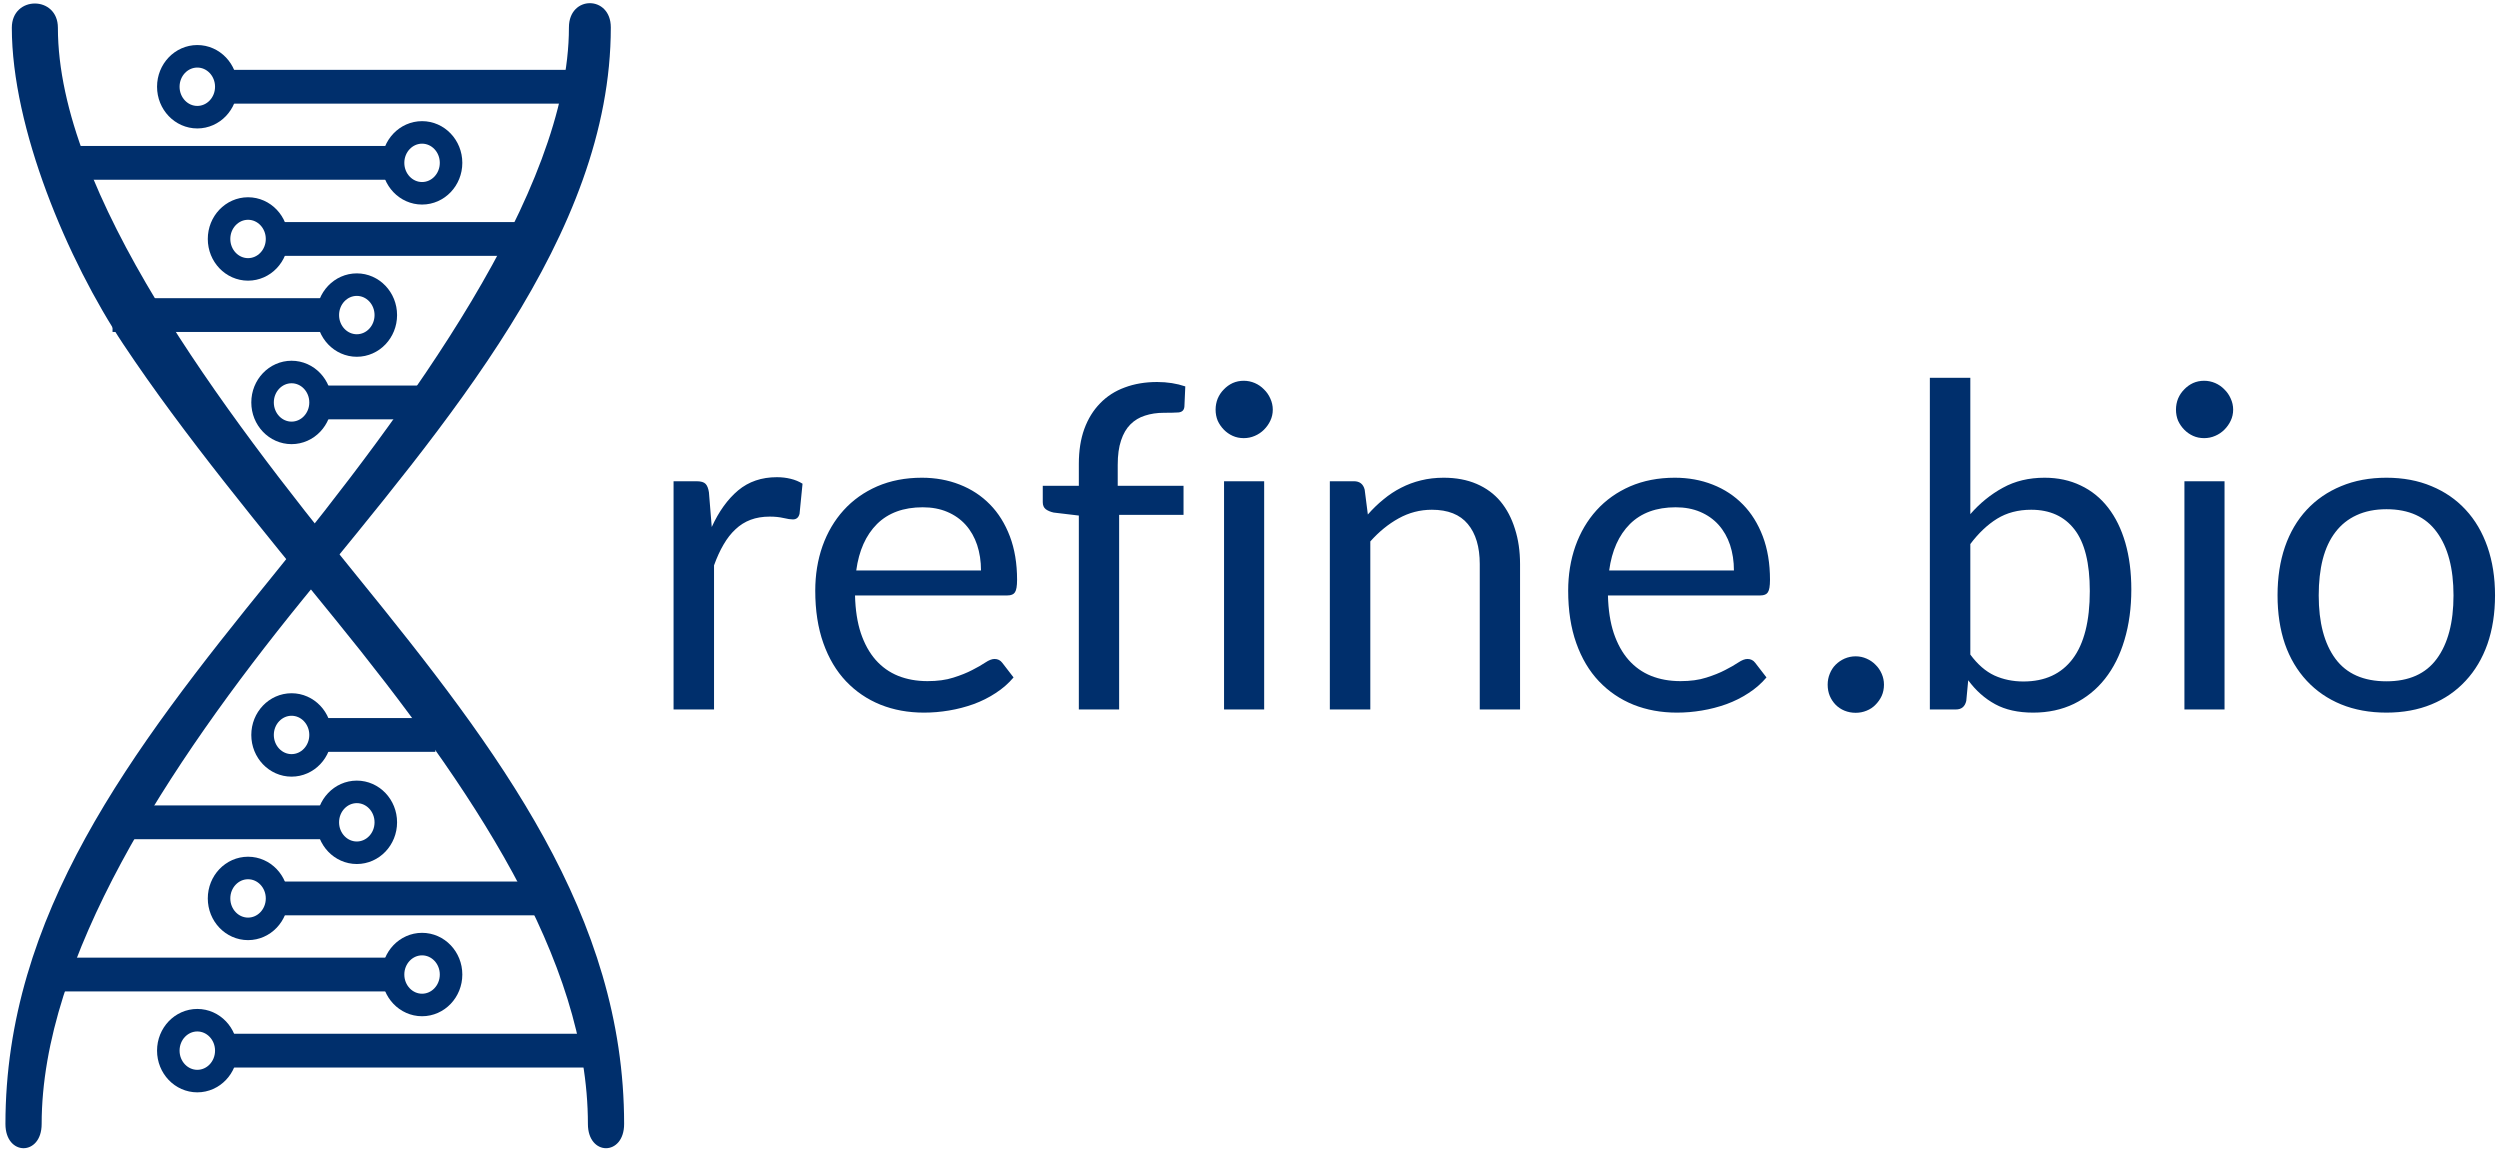
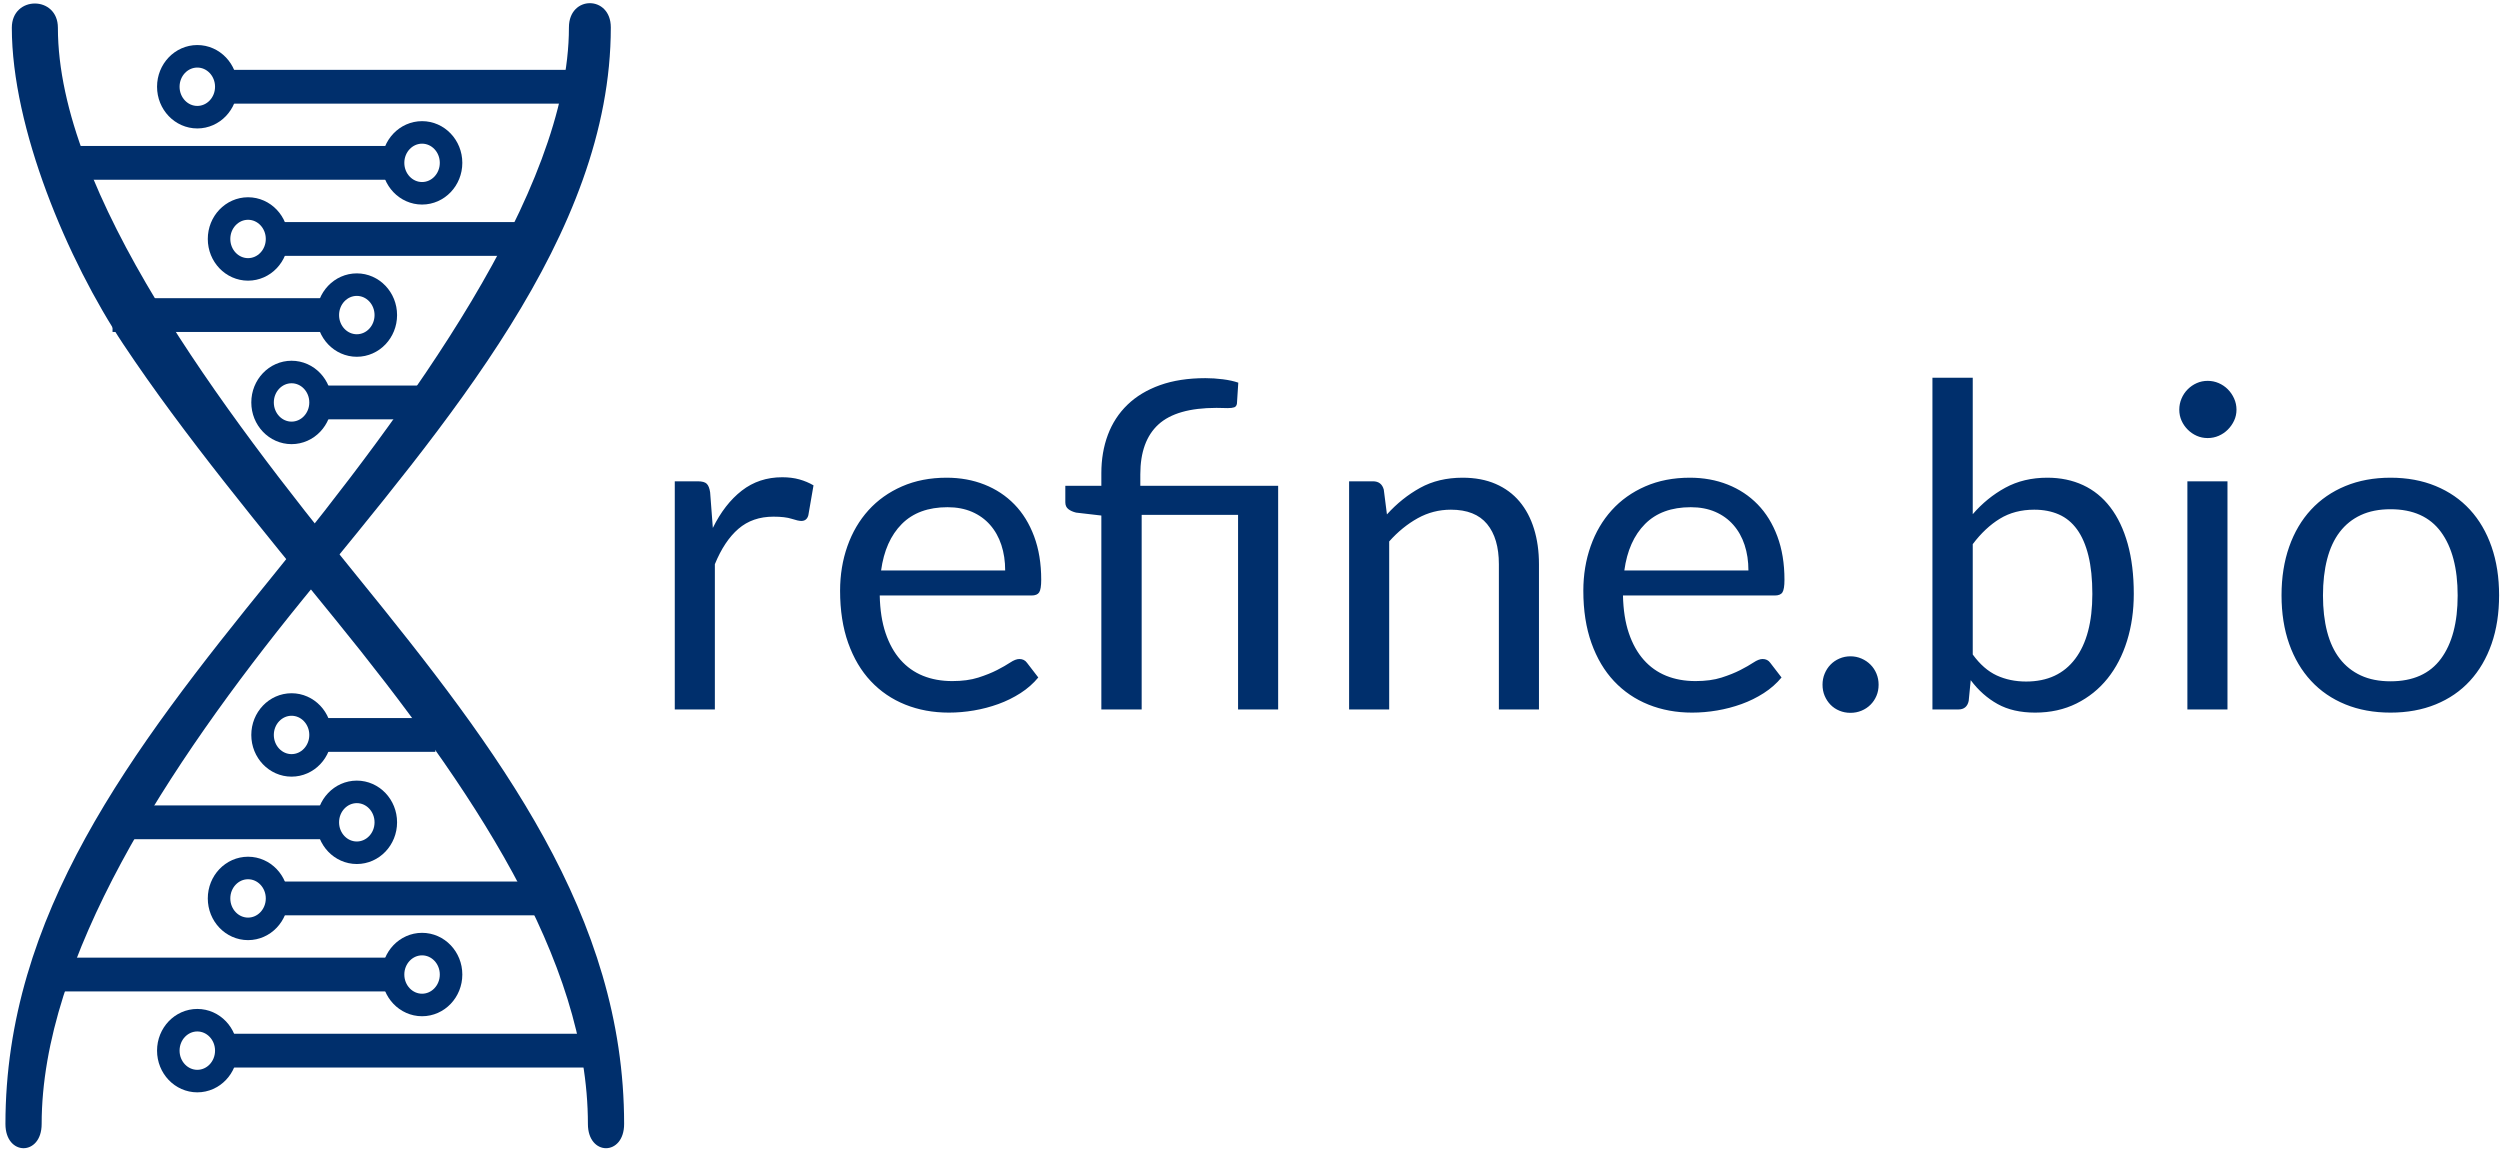
<svg xmlns="http://www.w3.org/2000/svg" width="222px" height="102px" viewBox="0 0 222 102" version="1.1">
  <defs />
  <g id="Landing-Page" stroke="none" stroke-width="1" fill="none" fill-rule="evenodd">
    <g id="FactoryLanding" transform="translate(-1013, -99)">
      <g id="Logo" transform="translate(1013, 99)">
        <g id="DNA">
          <g id="science-(2)" fill="#002F6C" fill-rule="nonzero">
            <path d="M51.024,99.81 C51.024,85.187 39.885,68.049 27.844,53.238 C15.167,37.643 0.483,20.908 0.483,2.432 C0.483,-0.434 4.202,-0.434 4.202,2.432 C4.202,17.056 18.482,36.35 30.522,51.161 C43.2,66.756 54.24,81.334 54.24,99.81 C54.24,102.677 51.024,102.677 51.024,99.81 Z" id="Shape" transform="translate(27.36151, 51.12108) scale(-1, 1) translate(-27.36151, -51.12108) " />
            <path d="M52.206,99.81 C52.206,85.187 41.855,69.863 29.815,55.052 C23.242,46.966 16.315,38.634 10.956,30.576 C5.977,23.092 1.05,11.358 1.05,2.461 C1.05,-0.405 5.141,-0.405 5.141,2.461 C5.141,17.085 19.664,36.35 31.705,51.161 C44.382,66.756 55.422,81.334 55.422,99.81 C55.422,102.677 52.206,102.677 52.206,99.81 Z" id="Shape" />
          </g>
          <g id="TopPairs" transform="translate(5, 5)" stroke="#002F6C">
            <g id="BasePair" transform="translate(27.5, 3) scale(-1, 1) translate(-27.5, -3) translate(9, 0)">
              <path d="M0.189,2.703 L30.157,2.703" id="Line" stroke-width="3" stroke-linecap="square" />
              <ellipse id="Oval" stroke-width="2" cx="33.479" cy="2.703" rx="2.575" ry="2.703" />
            </g>
            <g id="BasePair-Copy" transform="translate(0, 6.758475)">
              <path d="M0.5,2.703 L29.157,2.703" id="Line" stroke-width="3" stroke-linecap="square" />
              <ellipse id="Oval" stroke-width="2" cx="32.479" cy="2.703" rx="2.575" ry="2.703" />
            </g>
            <g id="BasePair-Copy" transform="translate(6.150685, 20.27542)">
              <path d="M0.343,2.703 L17.212,2.703" id="Line" stroke-width="3" stroke-linecap="square" />
              <ellipse id="Oval" stroke-width="2" cx="20.534" cy="2.703" rx="2.575" ry="2.703" />
            </g>
            <g id="BasePair" transform="translate(28.13699, 16.51695) scale(-1, 1) translate(-28.13699, -16.51695) translate(14.13699, 13.51695)">
              <path d="M0.322,2.703 L21.787,2.703" id="Line" stroke-width="3" stroke-linecap="square" />
              <ellipse id="Oval" stroke-width="2" cx="25.11" cy="2.703" rx="2.575" ry="2.703" />
            </g>
            <g id="BasePair" transform="translate(24.97945, 31.0339) scale(-1, 1) translate(-24.97945, -31.0339) translate(17.47945, 28.0339)">
              <path d="M0.322,2.703 L8.267,2.703" id="Line" stroke-width="3" stroke-linecap="square" />
              <ellipse id="Oval" stroke-width="2" cx="11.589" cy="2.703" rx="2.575" ry="2.703" />
            </g>
          </g>
          <g id="TopPairs-Copy" transform="translate(28, 78.5) scale(1, -1) translate(-28, -78.5) translate(5, 61)" stroke="#002F6C">
            <g id="BasePair" transform="translate(27.5, 3) scale(-1, 1) translate(-27.5, -3) translate(9, 0)">
              <path d="M0.189,2.703 L30.157,2.703" id="Line" stroke-width="3" stroke-linecap="square" />
              <ellipse id="Oval" stroke-width="2" cx="33.479" cy="2.703" rx="2.575" ry="2.703" />
            </g>
            <g id="BasePair-Copy" transform="translate(0, 6.758475)">
              <path d="M0.5,2.703 L29.157,2.703" id="Line" stroke-width="3" stroke-linecap="square" />
              <ellipse id="Oval" stroke-width="2" cx="32.479" cy="2.703" rx="2.575" ry="2.703" />
            </g>
            <g id="BasePair-Copy" transform="translate(6.150685, 20.27542)">
              <path d="M0.343,2.703 L17.212,2.703" id="Line" stroke-width="3" stroke-linecap="square" />
              <ellipse id="Oval" stroke-width="2" cx="20.534" cy="2.703" rx="2.575" ry="2.703" />
            </g>
            <g id="BasePair" transform="translate(28.13699, 16.51695) scale(-1, 1) translate(-28.13699, -16.51695) translate(14.13699, 13.51695)">
              <path d="M0.322,2.703 L21.787,2.703" id="Line" stroke-width="3" stroke-linecap="square" />
              <ellipse id="Oval" stroke-width="2" cx="25.11" cy="2.703" rx="2.575" ry="2.703" />
            </g>
            <g id="BasePair" transform="translate(24.97945, 31.0339) scale(-1, 1) translate(-24.97945, -31.0339) translate(17.47945, 28.0339)">
              <path d="M0.322,2.703 L8.267,2.703" id="Line" stroke-width="3" stroke-linecap="square" />
              <ellipse id="Oval" stroke-width="2" cx="11.589" cy="2.703" rx="2.575" ry="2.703" />
            </g>
          </g>
        </g>
-         <text id="refine.bio" font-family="Lato-Regular, Lato" font-size="40" font-weight="normal" fill="#002F6C">
-           <tspan x="57" y="63">refine</tspan>
-           <tspan x="160.08" y="63">.</tspan>
-           <tspan x="168.56" y="63">bio</tspan>
-         </text>
+         <path d="M59.92,63 L59.92,42.74 L61.96,42.74 C62.347,42.74 62.613,42.813 62.76,42.96 C62.907,43.107 63.007,43.36 63.06,43.72 L63.3,46.88 C63.993,45.467 64.85,44.363 65.87,43.57 C66.89,42.777 68.087,42.38 69.46,42.38 C70.02,42.38 70.527,42.443 70.98,42.57 C71.433,42.697 71.853,42.873 72.24,43.1 L71.78,45.76 C71.687,46.093 71.48,46.26 71.16,46.26 C70.973,46.26 70.687,46.197 70.3,46.07 C69.913,45.943 69.373,45.88 68.68,45.88 C67.44,45.88 66.403,46.24 65.57,46.96 C64.737,47.68 64.04,48.727 63.48,50.1 L63.48,63 L59.92,63 Z M84.06,42.42 C85.273,42.42 86.393,42.623 87.42,43.03 C88.447,43.437 89.333,44.023 90.08,44.79 C90.827,45.557 91.41,46.503 91.83,47.63 C92.25,48.757 92.46,50.04 92.46,51.48 C92.46,52.04 92.4,52.413 92.28,52.6 C92.16,52.787 91.933,52.88 91.6,52.88 L78.12,52.88 C78.147,54.16 78.32,55.273 78.64,56.22 C78.96,57.167 79.4,57.957 79.96,58.59 C80.52,59.223 81.187,59.697 81.96,60.01 C82.733,60.323 83.6,60.48 84.56,60.48 C85.453,60.48 86.223,60.377 86.87,60.17 C87.517,59.963 88.073,59.74 88.54,59.5 C89.007,59.26 89.397,59.037 89.71,58.83 C90.023,58.623 90.293,58.52 90.52,58.52 C90.813,58.52 91.04,58.633 91.2,58.86 L92.2,60.16 C91.76,60.693 91.233,61.157 90.62,61.55 C90.007,61.943 89.35,62.267 88.65,62.52 C87.95,62.773 87.227,62.963 86.48,63.09 C85.733,63.217 84.993,63.28 84.26,63.28 C82.86,63.28 81.57,63.043 80.39,62.57 C79.21,62.097 78.19,61.403 77.33,60.49 C76.47,59.577 75.8,58.447 75.32,57.1 C74.84,55.753 74.6,54.207 74.6,52.46 C74.6,51.047 74.817,49.727 75.25,48.5 C75.683,47.273 76.307,46.21 77.12,45.31 C77.933,44.41 78.927,43.703 80.1,43.19 C81.273,42.677 82.593,42.42 84.06,42.42 Z M84.14,45.04 C82.42,45.04 81.067,45.537 80.08,46.53 C79.093,47.523 78.48,48.9 78.24,50.66 L89.26,50.66 C89.26,49.833 89.147,49.077 88.92,48.39 C88.693,47.703 88.36,47.11 87.92,46.61 C87.48,46.11 86.943,45.723 86.31,45.45 C85.677,45.177 84.953,45.04 84.14,45.04 Z M97.8,63 L97.8,45.78 L95.56,45.52 C95.28,45.453 95.05,45.35 94.87,45.21 C94.69,45.07 94.6,44.867 94.6,44.6 L94.6,43.14 L97.8,43.14 L97.8,42.02 C97.8,40.78 97.993,39.643 98.38,38.61 C98.767,37.577 99.347,36.687 100.12,35.94 C100.893,35.193 101.857,34.613 103.01,34.2 C104.163,33.787 105.507,33.58 107.04,33.58 C107.547,33.58 108.063,33.613 108.59,33.68 C109.117,33.747 109.573,33.847 109.96,33.98 L109.84,35.84 C109.813,36.013 109.733,36.123 109.6,36.17 C109.467,36.217 109.273,36.24 109.02,36.24 C108.873,36.24 108.72,36.237 108.56,36.23 C108.4,36.223 108.22,36.22 108.02,36.22 C105.66,36.22 103.943,36.71 102.87,37.69 C101.797,38.67 101.26,40.147 101.26,42.12 L101.26,43.14 L113.5,43.14 L113.5,63 L109.94,63 L109.94,45.72 L101.38,45.72 L101.38,63 L97.8,63 Z M119.8,63 L119.8,42.74 L121.92,42.74 C122.427,42.74 122.747,42.987 122.88,43.48 L123.16,45.68 C124.04,44.707 125.023,43.92 126.11,43.32 C127.197,42.72 128.453,42.42 129.88,42.42 C130.987,42.42 131.963,42.603 132.81,42.97 C133.657,43.337 134.363,43.857 134.93,44.53 C135.497,45.203 135.927,46.013 136.22,46.96 C136.513,47.907 136.66,48.953 136.66,50.1 L136.66,63 L133.1,63 L133.1,50.1 C133.1,48.567 132.75,47.377 132.05,46.53 C131.35,45.683 130.28,45.26 128.84,45.26 C127.787,45.26 126.803,45.513 125.89,46.02 C124.977,46.527 124.133,47.213 123.36,48.08 L123.36,63 L119.8,63 Z M150.06,42.42 C151.273,42.42 152.393,42.623 153.42,43.03 C154.447,43.437 155.333,44.023 156.08,44.79 C156.827,45.557 157.41,46.503 157.83,47.63 C158.25,48.757 158.46,50.04 158.46,51.48 C158.46,52.04 158.4,52.413 158.28,52.6 C158.16,52.787 157.933,52.88 157.6,52.88 L144.12,52.88 C144.147,54.16 144.32,55.273 144.64,56.22 C144.96,57.167 145.4,57.957 145.96,58.59 C146.52,59.223 147.187,59.697 147.96,60.01 C148.733,60.323 149.6,60.48 150.56,60.48 C151.453,60.48 152.223,60.377 152.87,60.17 C153.517,59.963 154.073,59.74 154.54,59.5 C155.007,59.26 155.397,59.037 155.71,58.83 C156.023,58.623 156.293,58.52 156.52,58.52 C156.813,58.52 157.04,58.633 157.2,58.86 L158.2,60.16 C157.76,60.693 157.233,61.157 156.62,61.55 C156.007,61.943 155.35,62.267 154.65,62.52 C153.95,62.773 153.227,62.963 152.48,63.09 C151.733,63.217 150.993,63.28 150.26,63.28 C148.86,63.28 147.57,63.043 146.39,62.57 C145.21,62.097 144.19,61.403 143.33,60.49 C142.47,59.577 141.8,58.447 141.32,57.1 C140.84,55.753 140.6,54.207 140.6,52.46 C140.6,51.047 140.817,49.727 141.25,48.5 C141.683,47.273 142.307,46.21 143.12,45.31 C143.933,44.41 144.927,43.703 146.1,43.19 C147.273,42.677 148.593,42.42 150.06,42.42 Z M150.14,45.04 C148.42,45.04 147.067,45.537 146.08,46.53 C145.093,47.523 144.48,48.9 144.24,50.66 L155.26,50.66 C155.26,49.833 155.147,49.077 154.92,48.39 C154.693,47.703 154.36,47.11 153.92,46.61 C153.48,46.11 152.943,45.723 152.31,45.45 C151.677,45.177 150.953,45.04 150.14,45.04 Z M161.84,60.8 C161.84,60.453 161.903,60.127 162.03,59.82 C162.157,59.513 162.33,59.247 162.55,59.02 C162.77,58.793 163.033,58.613 163.34,58.48 C163.647,58.347 163.973,58.28 164.32,58.28 C164.667,58.28 164.993,58.347 165.3,58.48 C165.607,58.613 165.873,58.793 166.1,59.02 C166.327,59.247 166.503,59.513 166.63,59.82 C166.757,60.127 166.82,60.453 166.82,60.8 C166.82,61.16 166.757,61.49 166.63,61.79 C166.503,62.09 166.327,62.353 166.1,62.58 C165.873,62.807 165.607,62.983 165.3,63.11 C164.993,63.237 164.667,63.3 164.32,63.3 C163.973,63.3 163.647,63.237 163.34,63.11 C163.033,62.983 162.77,62.807 162.55,62.58 C162.33,62.353 162.157,62.09 162.03,61.79 C161.903,61.49 161.84,61.16 161.84,60.8 Z M171.6,63 L171.6,33.54 L175.18,33.54 L175.18,45.66 C176.02,44.687 176.983,43.903 178.07,43.31 C179.157,42.717 180.4,42.42 181.8,42.42 C182.973,42.42 184.033,42.64 184.98,43.08 C185.927,43.52 186.733,44.177 187.4,45.05 C188.067,45.923 188.58,47.003 188.94,48.29 C189.3,49.577 189.48,51.06 189.48,52.74 C189.48,54.233 189.28,55.623 188.88,56.91 C188.48,58.197 187.903,59.31 187.15,60.25 C186.397,61.19 185.477,61.93 184.39,62.47 C183.303,63.01 182.08,63.28 180.72,63.28 C179.413,63.28 178.303,63.027 177.39,62.52 C176.477,62.013 175.68,61.307 175,60.4 L174.82,62.24 C174.713,62.747 174.407,63 173.9,63 L171.6,63 Z M180.64,45.26 C179.48,45.26 178.463,45.527 177.59,46.06 C176.717,46.593 175.913,47.347 175.18,48.32 L175.18,58.12 C175.82,59 176.53,59.62 177.31,59.98 C178.09,60.34 178.96,60.52 179.92,60.52 C181.813,60.52 183.267,59.847 184.28,58.5 C185.293,57.153 185.8,55.233 185.8,52.74 C185.8,51.42 185.683,50.287 185.45,49.34 C185.217,48.393 184.88,47.617 184.44,47.01 C184,46.403 183.46,45.96 182.82,45.68 C182.18,45.4 181.453,45.26 180.64,45.26 Z M197.8,42.74 L197.8,63 L194.24,63 L194.24,42.74 L197.8,42.74 Z M198.6,36.38 C198.6,36.727 198.53,37.05 198.39,37.35 C198.25,37.65 198.063,37.917 197.83,38.15 C197.597,38.383 197.327,38.567 197.02,38.7 C196.713,38.833 196.387,38.9 196.04,38.9 C195.693,38.9 195.37,38.833 195.07,38.7 C194.77,38.567 194.503,38.383 194.27,38.15 C194.037,37.917 193.853,37.65 193.72,37.35 C193.587,37.05 193.52,36.727 193.52,36.38 C193.52,36.033 193.587,35.703 193.72,35.39 C193.853,35.077 194.037,34.803 194.27,34.57 C194.503,34.337 194.77,34.153 195.07,34.02 C195.37,33.887 195.693,33.82 196.04,33.82 C196.387,33.82 196.713,33.887 197.02,34.02 C197.327,34.153 197.597,34.337 197.83,34.57 C198.063,34.803 198.25,35.077 198.39,35.39 C198.53,35.703 198.6,36.033 198.6,36.38 Z M212.28,42.42 C213.76,42.42 215.097,42.667 216.29,43.16 C217.483,43.653 218.497,44.353 219.33,45.26 C220.163,46.167 220.803,47.263 221.25,48.55 C221.697,49.837 221.92,51.273 221.92,52.86 C221.92,54.46 221.697,55.9 221.25,57.18 C220.803,58.46 220.163,59.553 219.33,60.46 C218.497,61.367 217.483,62.063 216.29,62.55 C215.097,63.037 213.76,63.28 212.28,63.28 C210.8,63.28 209.463,63.037 208.27,62.55 C207.077,62.063 206.06,61.367 205.22,60.46 C204.38,59.553 203.733,58.46 203.28,57.18 C202.827,55.9 202.6,54.46 202.6,52.86 C202.6,51.273 202.827,49.837 203.28,48.55 C203.733,47.263 204.38,46.167 205.22,45.26 C206.06,44.353 207.077,43.653 208.27,43.16 C209.463,42.667 210.8,42.42 212.28,42.42 Z M212.28,60.5 C214.28,60.5 215.773,59.83 216.76,58.49 C217.747,57.15 218.24,55.28 218.24,52.88 C218.24,50.467 217.747,48.587 216.76,47.24 C215.773,45.893 214.28,45.22 212.28,45.22 C211.267,45.22 210.387,45.393 209.64,45.74 C208.893,46.087 208.27,46.587 207.77,47.24 C207.27,47.893 206.897,48.697 206.65,49.65 C206.403,50.603 206.28,51.68 206.28,52.88 C206.28,54.08 206.403,55.153 206.65,56.1 C206.897,57.047 207.27,57.843 207.77,58.49 C208.27,59.137 208.893,59.633 209.64,59.98 C210.387,60.327 211.267,60.5 212.28,60.5 Z" id="refine.bio" fill="#002F6C" />
      </g>
    </g>
  </g>
</svg>
